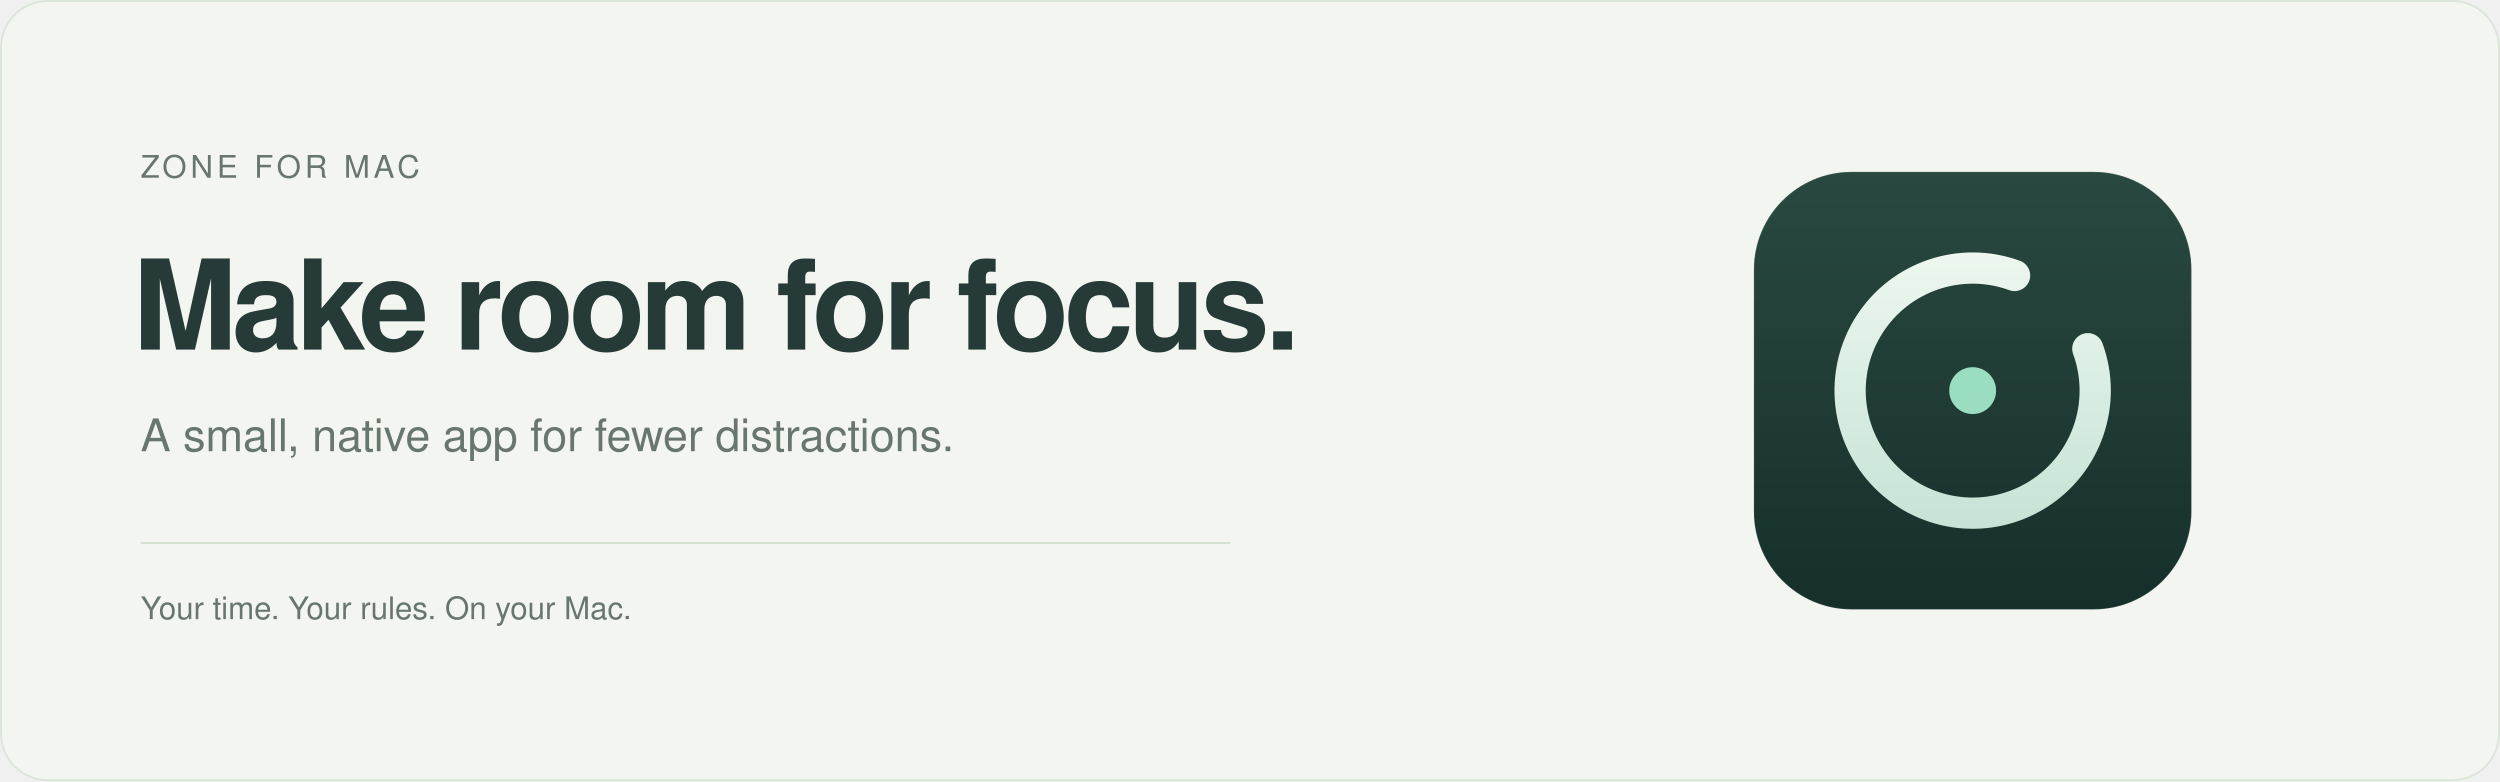
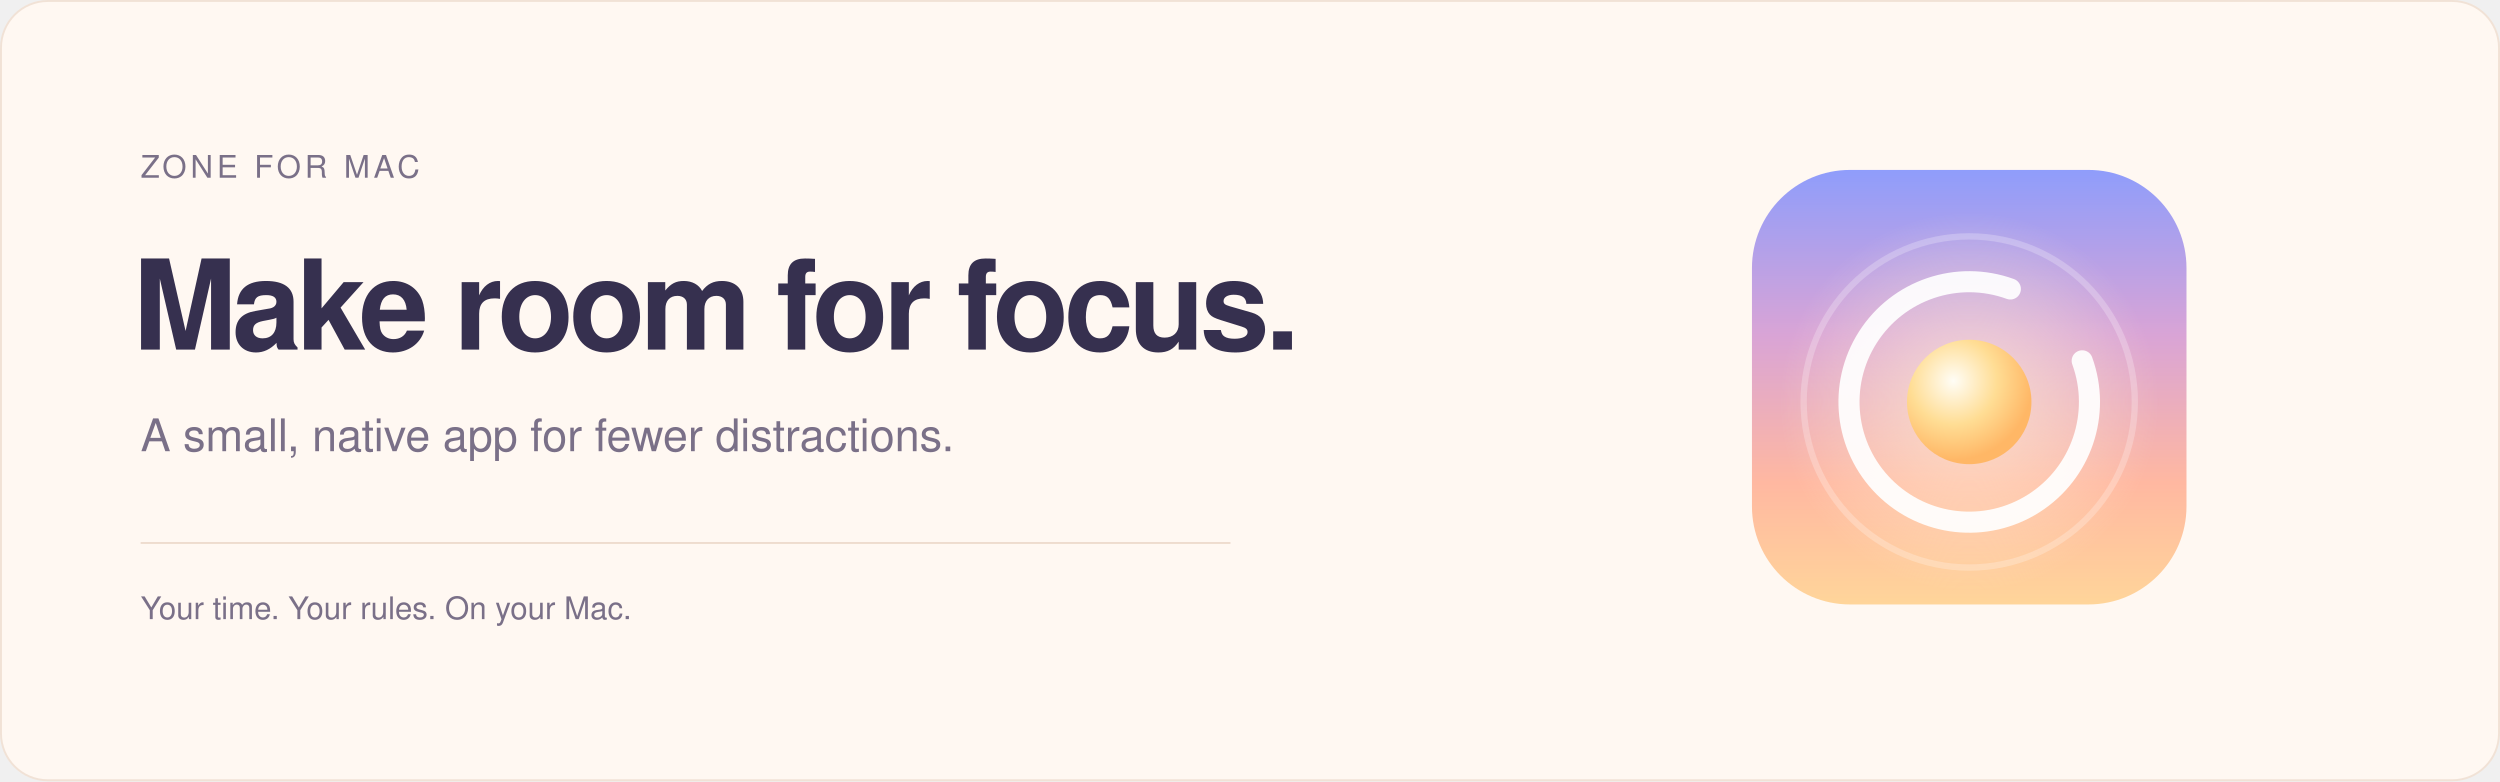
<svg xmlns="http://www.w3.org/2000/svg" width="1280" height="400" viewBox="0 0 1280 400" fill="none" role="img" aria-labelledby="title desc">
  <defs>
-     <linearGradient id="tile" x1="512" y1="64" x2="512" y2="960" gradientUnits="userSpaceOnUse">
-       <stop stop-color="#294940" />
-       <stop offset="1" stop-color="#162f2a" />
+     <linearGradient id="sky" x1="512" y1="100" x2="512" y2="924" gradientUnits="userSpaceOnUse">
+       <stop stop-color="#8f9dfb" />
+       <stop offset=".38" stop-color="#d9a4d6" />
+       <stop offset=".72" stop-color="#ffb8a1" />
+       <stop offset="1" stop-color="#ffd59a" />
    </linearGradient>
-     <linearGradient id="ring" x1="512" y1="224" x2="512" y2="800" gradientUnits="userSpaceOnUse">
-       <stop stop-color="#edf7ef" />
-       <stop offset="1" stop-color="#c5e3d5" />
-     </linearGradient>
+     <radialGradient id="glow" cx="512" cy="540" r="360" gradientUnits="userSpaceOnUse">
+       <stop stop-color="#fff1d6" stop-opacity=".7" />
+       <stop offset="1" stop-color="#fff1d6" stop-opacity="0" />
+     </radialGradient>
+     <radialGradient id="sun" cx="482" cy="500" r="150" gradientUnits="userSpaceOnUse">
+       <stop stop-color="#fffdf6" />
+       <stop offset=".55" stop-color="#ffdd94" />
+       <stop offset="1" stop-color="#ffb766" />
+     </radialGradient>
+     <clipPath id="tile">
+       <rect x="100" y="100" width="824" height="824" rx="186" />
+     </clipPath>
  </defs>
  <style>
-     .surface { fill:#f3f6f0; stroke:#dce5da }
-     .title { fill:#263b38 }
-     .secondary { fill:#68766d }
-     .rule { stroke:#d4dfd1 }
+     .surface { fill:#fff8f2; stroke:#f1e2d6 }
+     .title { fill:#36304f }
+     .secondary { fill:#7a7088 }
+     .rule { stroke:#eedccf }
    text { font-family:-apple-system,BlinkMacSystemFont,"Segoe UI",Helvetica,Arial,sans-serif }
    @media (prefers-color-scheme: dark) {
-       .surface { fill:#1b2722; stroke:#33463b }
-       .title { fill:#e7eeeb }
-       .secondary { fill:#abbdb0 }
-       .rule { stroke:#3c5144 }
+       .surface { fill:#1e1b2b; stroke:#3a3450 }
+       .title { fill:#f3eefc }
+       .secondary { fill:#b9aecb }
+       .rule { stroke:#433b5b }
    }
  </style>
  <rect class="surface" x=".5" y=".5" width="1279" height="399" rx="24" />
  <text class="secondary" x="72" y="91" font-size="16" font-weight="500" letter-spacing="2">ZONE FOR MAC</text>
  <text class="title" x="68" y="179" font-size="64" font-weight="600" letter-spacing="-2.5">Make room for focus.</text>
  <text class="secondary" x="72" y="231" font-size="23">A small, native app for fewer distractions.</text>
  <path class="rule" d="M72 278H630" />
  <text class="secondary" x="72" y="317" font-size="16">Your time. Your rules. On your Mac.</text>
-   <g transform="translate(882 72) scale(.25)">
-     <rect x="64" y="64" width="896" height="896" rx="200" fill="url(#tile)" />
-     <rect x="64.5" y="64.5" width="895" height="895" rx="199.5" stroke="#fff" stroke-opacity=".13" />
-     <path d="M747.863 426.153A251 251 0 1 1 597.847 276.137" stroke="url(#ring)" stroke-width="64" stroke-linecap="round" />
-     <circle cx="512" cy="512" r="48" fill="#9bddc0" />
+   <g transform="translate(870 60) scale(.27)">
+     <g clip-path="url(#tile)">
+       <rect x="100" y="100" width="824" height="824" fill="url(#sky)" />
+       <circle cx="512" cy="540" r="360" fill="url(#glow)" />
+       <path d="M726.25 462.019A228 228 0 1 1 589.981 325.75" stroke="#fff" stroke-opacity=".92" stroke-width="40" stroke-linecap="round" />
+       <circle cx="512" cy="540" r="314" stroke="#fff" stroke-opacity=".24" stroke-width="12" />
+       <circle cx="512" cy="540" r="118" fill="url(#sun)" />
+     </g>
  </g>
</svg>
